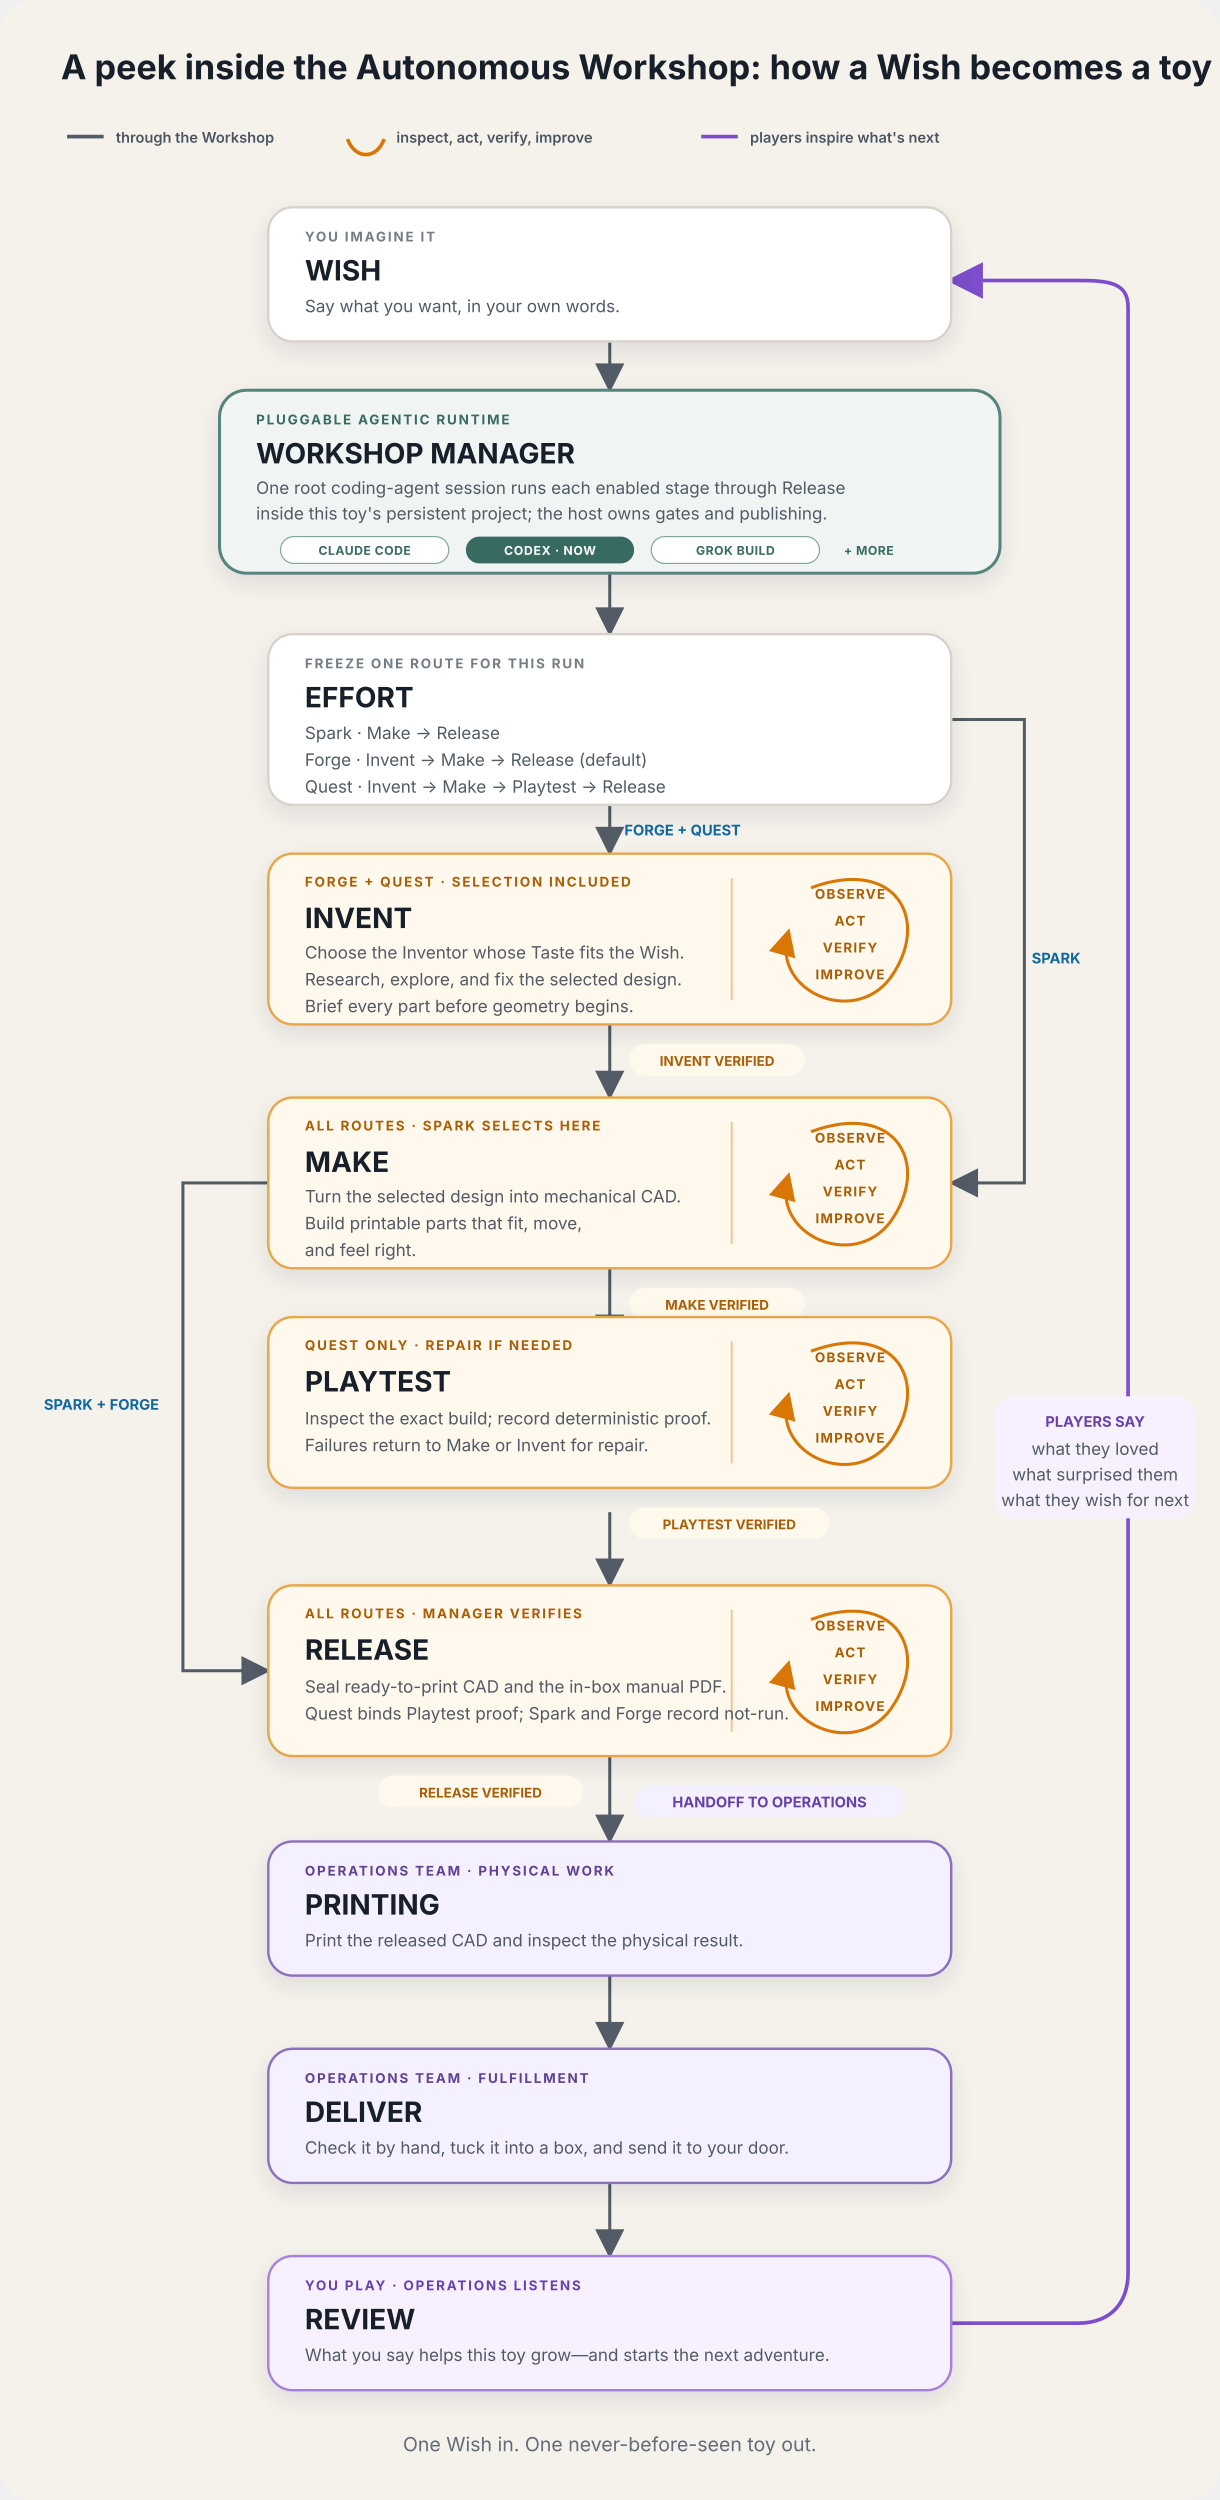
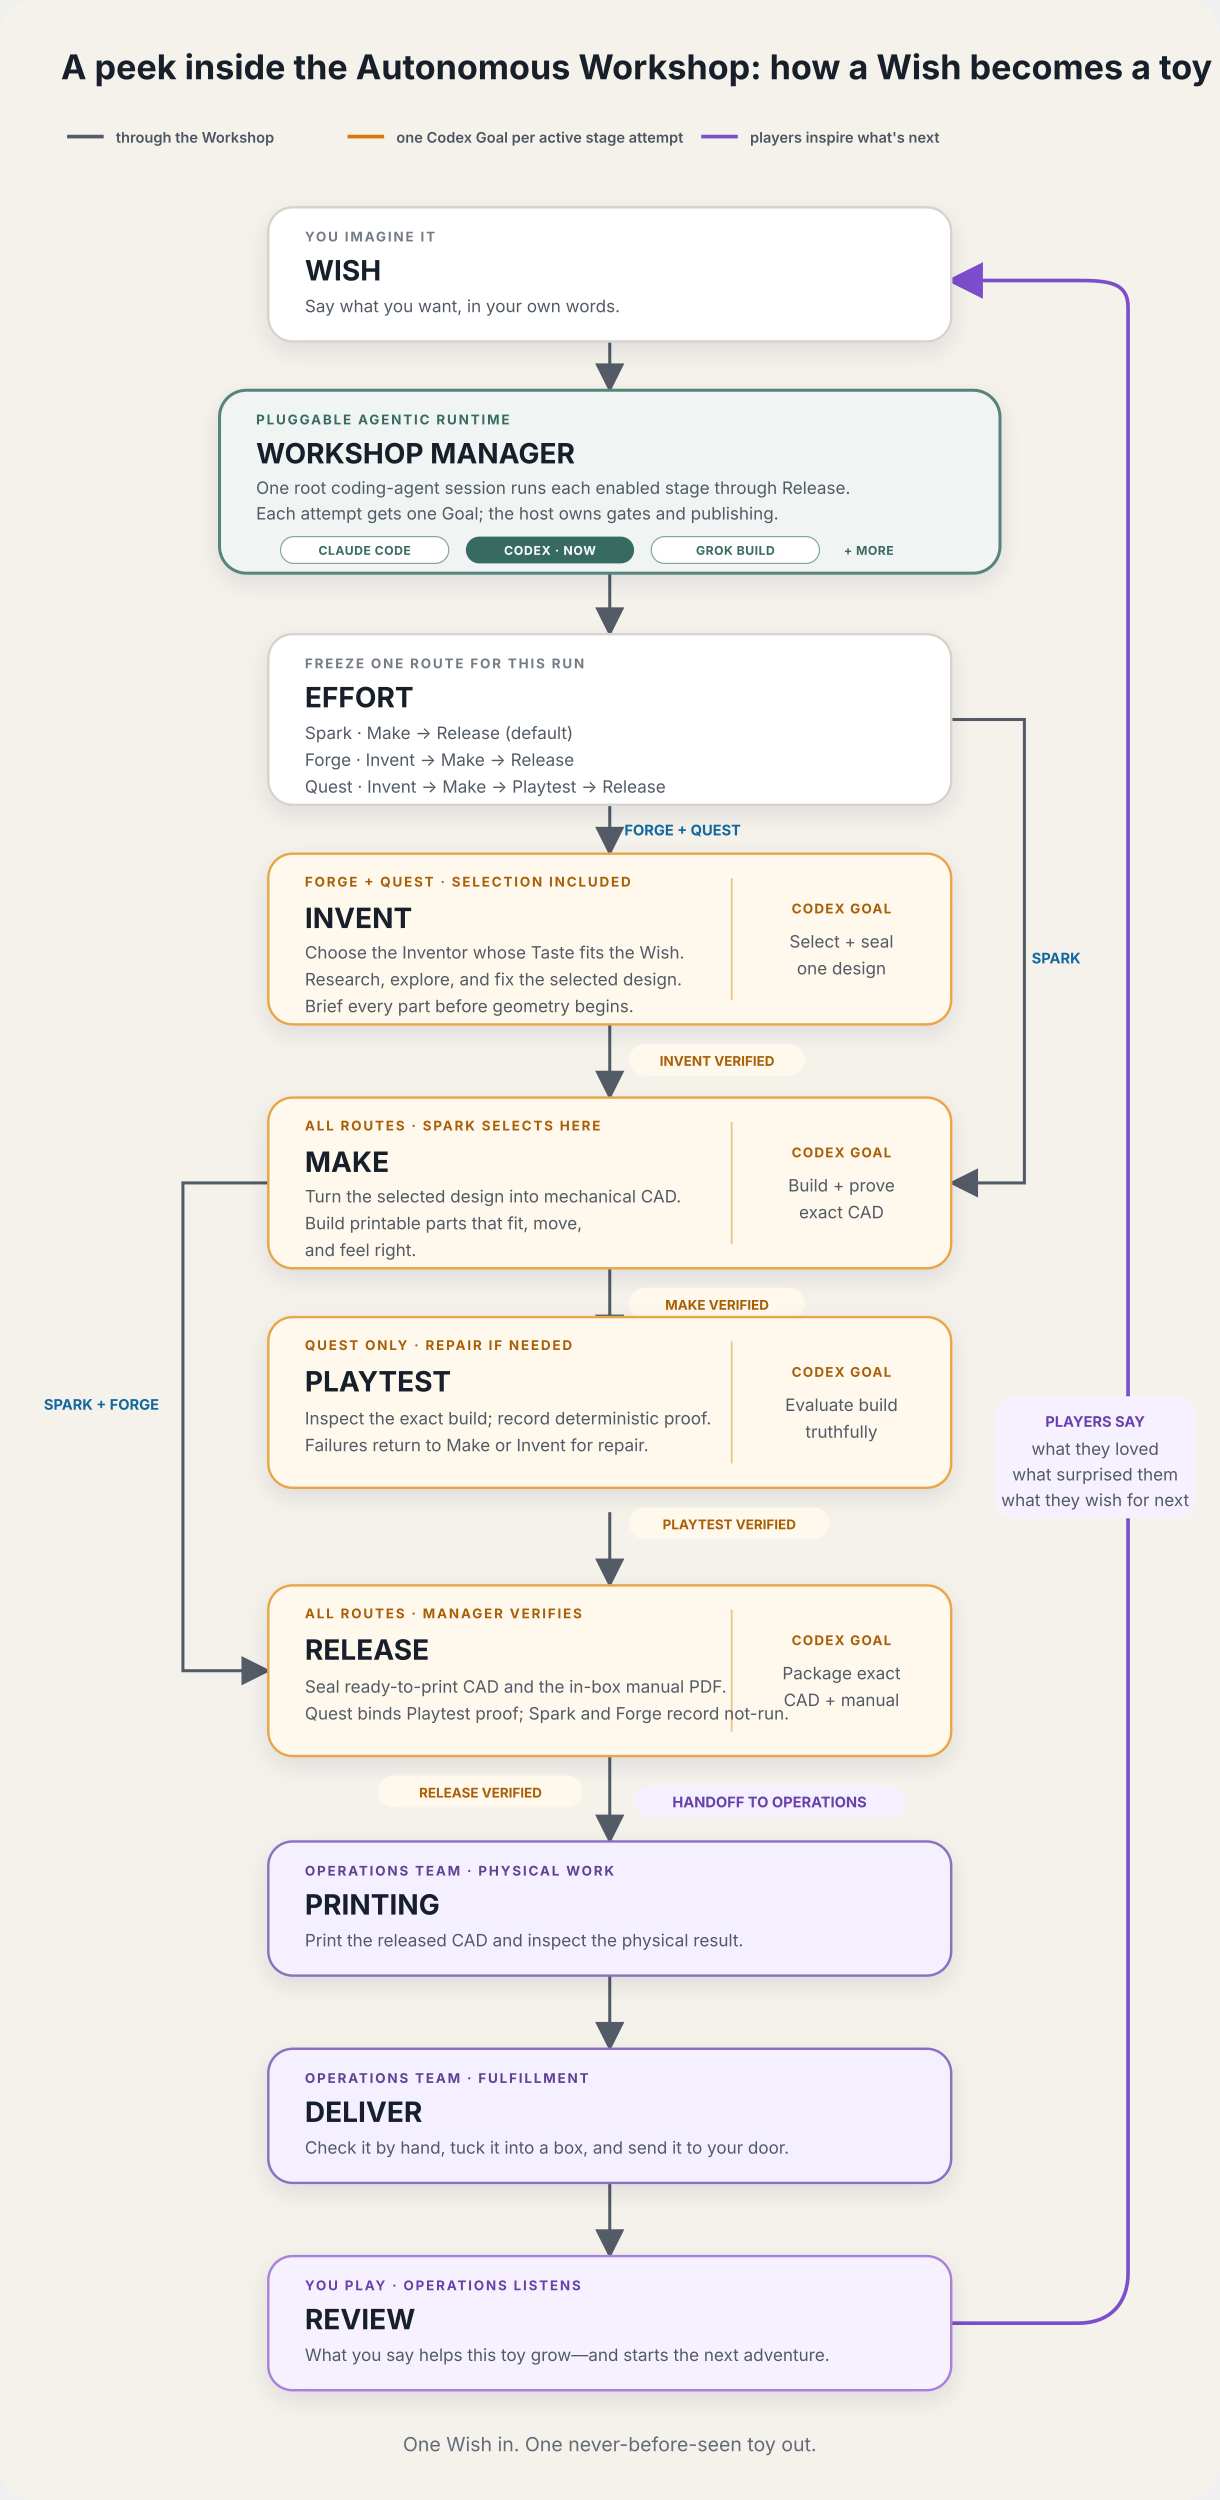
<svg xmlns="http://www.w3.org/2000/svg" viewBox="0 0 1000 2050" role="img" aria-labelledby="title description">
  <defs>
    <filter id="shadow" x="-20%" y="-20%" width="140%" height="160%">
      <feDropShadow dx="0" dy="7" stdDeviation="9" flood-color="#17202a" flood-opacity="0.10" />
    </filter>
    <marker id="arrow-main" viewBox="0 0 12 12" markerWidth="24" markerHeight="24" refX="11" refY="6" orient="auto" markerUnits="userSpaceOnUse" overflow="visible">
      <polygon points="0,0 12,6 0,12" fill="#525b66" />
-     </marker>
-     <marker id="arrow-micro" markerWidth="9" markerHeight="9" refX="7" refY="4.5" orient="auto" markerUnits="strokeWidth">
-       <path d="M 0 0 L 9 4.5 L 0 9 z" fill="#d97706" />
    </marker>
    <marker id="arrow-ai" markerWidth="10" markerHeight="10" refX="8" refY="5" orient="auto" markerUnits="strokeWidth">
      <path d="M 0 0 L 10 5 L 0 10 z" fill="#1675b8" />
    </marker>
    <marker id="arrow-human" markerWidth="10" markerHeight="10" refX="8" refY="5" orient="auto" markerUnits="strokeWidth">
      <path d="M 0 0 L 10 5 L 0 10 z" fill="#7c4dcc" />
    </marker>
    <style>
      .title { font: 700 28px -apple-system, BlinkMacSystemFont, "Segoe UI", sans-serif; fill: #17202a; }
      .subtitle { font: 400 16px -apple-system, BlinkMacSystemFont, "Segoe UI", sans-serif; fill: #626b76; }
      .legend { font: 600 12px -apple-system, BlinkMacSystemFont, "Segoe UI", sans-serif; fill: #4b5560; }
      .node { fill: #ffffff; stroke: #d7d3cc; stroke-width: 2; }
      .node-manager { fill: #f0f5f4; stroke: #56847c; stroke-width: 2.5; }
      .node-internal { fill: #fff8ec; stroke: #e8a548; stroke-width: 2; }
      .node-ai { fill: #eef8ff; stroke: #67aee0; stroke-width: 2; }
      .node-human { fill: #f7f1ff; stroke: #a782dc; stroke-width: 2; }
      .node-ops { fill: #f4f0ff; stroke: #8b6fc0; stroke-width: 2; }
      .eyebrow { font: 700 11px -apple-system, BlinkMacSystemFont, "Segoe UI", sans-serif; letter-spacing: 1.5px; fill: #747c85; }
      .eyebrow-manager { fill: #376b61; }
      .eyebrow-internal { fill: #a85e05; }
      .eyebrow-ai { fill: #11689f; }
      .eyebrow-human { fill: #6840aa; }
      .eyebrow-ops { fill: #604092; }
      .heading { font: 700 23px -apple-system, BlinkMacSystemFont, "Segoe UI", sans-serif; fill: #17202a; }
      .body { font: 400 14px -apple-system, BlinkMacSystemFont, "Segoe UI", sans-serif; fill: #515a65; }
      .pill-now { fill: #376b61; }
      .pill-future { fill: #ffffff; stroke: #82a79f; stroke-width: 1; }
      .pill-now-text { font: 700 10px -apple-system, BlinkMacSystemFont, "Segoe UI", sans-serif; letter-spacing: 0.6px; fill: #ffffff; }
      .pill-future-text { font: 700 10px -apple-system, BlinkMacSystemFont, "Segoe UI", sans-serif; letter-spacing: 0.4px; fill: #376b61; }
-       .micro-copy { font: 700 11px -apple-system, BlinkMacSystemFont, "Segoe UI", sans-serif; letter-spacing: 1px; fill: #a85e05; }
+       .goal-copy { font: 700 11px -apple-system, BlinkMacSystemFont, "Segoe UI", sans-serif; letter-spacing: 1px; fill: #a85e05; }
      .gate { font: 700 11px -apple-system, BlinkMacSystemFont, "Segoe UI", sans-serif; fill: #a85e05; }
      .gate-ai { font: 700 11px -apple-system, BlinkMacSystemFont, "Segoe UI", sans-serif; fill: #11689f; }
      .edge-label-ai { font: 700 12px -apple-system, BlinkMacSystemFont, "Segoe UI", sans-serif; fill: #11689f; }
      .edge-label-human { font: 700 12px -apple-system, BlinkMacSystemFont, "Segoe UI", sans-serif; fill: #6840aa; }
      .flow { fill: none; stroke: #525b66; stroke-width: 2.5; marker-end: url(#arrow-main); }
-       .micro { fill: none; stroke: #d97706; stroke-width: 2.5; marker-end: url(#arrow-micro); }
      .feedback-ai { fill: none; stroke: #1675b8; stroke-width: 3; marker-end: url(#arrow-ai); }
      .feedback-human { fill: none; stroke: #7c4dcc; stroke-width: 3; marker-end: url(#arrow-human); }
    </style>
  </defs>
  <rect width="1000" height="2050" rx="28" fill="#f5f2ec" />
  <text x="50" y="65" class="title">A peek inside the Autonomous Workshop: how a Wish becomes a toy</text>
  <g transform="translate(55 112)">
    <g>
      <line x1="0" y1="0" x2="30" y2="0" stroke="#525b66" stroke-width="3" />
      <text x="40" y="5" class="legend">through the Workshop</text>
    </g>
    <g transform="translate(230 0)">
-       <path d="M 0 2 C 6 19, 24 19, 30 2" fill="none" stroke="#d97706" stroke-width="3" />
-       <text x="40" y="5" class="legend">inspect, act, verify, improve</text>
+       <line x1="0" y1="0" x2="30" y2="0" stroke="#d97706" stroke-width="3" />
+       <text x="40" y="5" class="legend">one Codex Goal per active stage attempt</text>
    </g>
    <g transform="translate(520 0)">
      <line x1="0" y1="0" x2="30" y2="0" stroke="#7c4dcc" stroke-width="3" />
      <text x="40" y="5" class="legend">players inspire what's next</text>
    </g>
  </g>
  <path class="flow" d="M 500 280 V 320" />
  <path class="flow" d="M 500 470 V 520" />
  <path class="flow" d="M 500 660 V 700" />
  <path class="flow" d="M 500 840 V 900" />
  <path class="flow" d="M 500 1040 V 1100" />
  <path class="flow" d="M 500 1240 V 1300" />
  <path class="flow" d="M 500 1440 V 1510" />
  <path class="flow" d="M 500 1620 V 1680" />
  <path class="flow" d="M 500 1790 V 1850" />
  <path class="flow" d="M 780 590 H 840 V 970 H 780" />
  <path class="flow" d="M 220 970 H 150 V 1370 H 220" />
  <text x="846" y="790" class="edge-label-ai">SPARK</text>
  <text x="36" y="1156" class="edge-label-ai">SPARK + FORGE</text>
  <text x="512" y="685" class="edge-label-ai">FORGE + QUEST</text>
  <path class="feedback-human" d="M 780 1905 H 884 C 912 1905, 925 1887, 925 1864 V 252 C 925 232, 910 230, 884 230 H 782" />
  <g>
    <rect x="816" y="1145" width="164" height="100" rx="16" fill="#f7f1ff" />
    <text x="898" y="1170" text-anchor="middle" class="edge-label-human">PLAYERS SAY</text>
    <text x="898" y="1193" text-anchor="middle" class="body">what they loved</text>
    <text x="898" y="1214" text-anchor="middle" class="body">what surprised them</text>
    <text x="898" y="1235" text-anchor="middle" class="body">what they wish for next</text>
  </g>
  <g filter="url(#shadow)">
    <rect class="node" x="220" y="170" width="560" height="110" rx="20" />
  </g>
  <text x="250" y="198" class="eyebrow">YOU IMAGINE IT</text>
  <text x="250" y="230" class="heading">WISH</text>
  <text x="250" y="256" class="body">Say what you want, in your own words.</text>
  <g filter="url(#shadow)">
    <rect class="node-manager" x="180" y="320" width="640" height="150" rx="22" />
  </g>
  <text x="210" y="348" class="eyebrow eyebrow-manager">PLUGGABLE AGENTIC RUNTIME</text>
  <text x="210" y="380" class="heading">WORKSHOP MANAGER</text>
-   <text x="210" y="405" class="body">One root coding-agent session runs each enabled stage through Release</text>
-   <text x="210" y="426" class="body">inside this toy's persistent project; the host owns gates and publishing.</text>
+   <text x="210" y="405" class="body">One root coding-agent session runs each enabled stage through Release.</text>
+   <text x="210" y="426" class="body">Each attempt gets one Goal; the host owns gates and publishing.</text>
  <rect x="230" y="440" width="138" height="22" rx="11" class="pill-future" />
  <text x="299" y="455" text-anchor="middle" class="pill-future-text">CLAUDE CODE</text>
  <rect x="382" y="440" width="138" height="22" rx="11" class="pill-now" />
  <text x="451" y="455" text-anchor="middle" class="pill-now-text">CODEX · NOW</text>
  <rect x="534" y="440" width="138" height="22" rx="11" class="pill-future" />
  <text x="603" y="455" text-anchor="middle" class="pill-future-text">GROK BUILD</text>
  <text x="692" y="455" class="pill-future-text">+ MORE</text>
  <g filter="url(#shadow)">
    <rect class="node" x="220" y="520" width="560" height="140" rx="20" />
  </g>
  <text x="250" y="548" class="eyebrow">FREEZE ONE ROUTE FOR THIS RUN</text>
  <text x="250" y="580" class="heading">EFFORT</text>
-   <text x="250" y="606" class="body">Spark · Make → Release</text>
-   <text x="250" y="628" class="body">Forge · Invent → Make → Release (default)</text>
+   <text x="250" y="606" class="body">Spark · Make → Release (default)</text>
+   <text x="250" y="628" class="body">Forge · Invent → Make → Release</text>
  <text x="250" y="650" class="body">Quest · Invent → Make → Playtest → Release</text>
  <g filter="url(#shadow)">
    <rect class="node-internal" x="220" y="700" width="560" height="140" rx="20" />
  </g>
  <line x1="600" y1="720" x2="600" y2="820" stroke="#edc58a" stroke-width="1.5" />
  <text x="250" y="727" class="eyebrow eyebrow-internal">FORGE + QUEST · SELECTION INCLUDED</text>
  <text x="250" y="761" class="heading">INVENT</text>
  <text x="250" y="786" class="body">Choose the Inventor whose Taste fits the Wish.</text>
  <text x="250" y="808" class="body">Research, explore, and fix the selected design.</text>
  <text x="250" y="830" class="body">Brief every part before geometry begins.</text>
-   <path class="micro" d="M 665 728 C 735 702, 764 755, 730 802 C 700 842, 633 813, 646 766" />
-   <text x="697" y="737" text-anchor="middle" class="micro-copy">OBSERVE</text>
-   <text x="697" y="759" text-anchor="middle" class="micro-copy">ACT</text>
-   <text x="697" y="781" text-anchor="middle" class="micro-copy">VERIFY</text>
-   <text x="697" y="803" text-anchor="middle" class="micro-copy">IMPROVE</text>
+   <text x="690" y="749" text-anchor="middle" class="goal-copy">CODEX GOAL</text>
+   <text x="690" y="777" text-anchor="middle" class="body">Select + seal</text>
+   <text x="690" y="799" text-anchor="middle" class="body">one design</text>
  <rect x="516" y="856" width="144" height="26" rx="13" fill="#fff8ec" />
  <text x="588" y="874" text-anchor="middle" class="gate">INVENT VERIFIED</text>
  <g filter="url(#shadow)">
    <rect class="node-internal" x="220" y="900" width="560" height="140" rx="20" />
  </g>
  <line x1="600" y1="920" x2="600" y2="1020" stroke="#edc58a" stroke-width="1.5" />
  <text x="250" y="927" class="eyebrow eyebrow-internal">ALL ROUTES · SPARK SELECTS HERE</text>
  <text x="250" y="961" class="heading">MAKE</text>
  <text x="250" y="986" class="body">Turn the selected design into mechanical CAD.</text>
  <text x="250" y="1008" class="body">Build printable parts that fit, move,</text>
  <text x="250" y="1030" class="body">and feel right.</text>
-   <path class="micro" d="M 665 928 C 735 902, 764 955, 730 1002 C 700 1042, 633 1013, 646 966" />
-   <text x="697" y="937" text-anchor="middle" class="micro-copy">OBSERVE</text>
-   <text x="697" y="959" text-anchor="middle" class="micro-copy">ACT</text>
-   <text x="697" y="981" text-anchor="middle" class="micro-copy">VERIFY</text>
-   <text x="697" y="1003" text-anchor="middle" class="micro-copy">IMPROVE</text>
+   <text x="690" y="949" text-anchor="middle" class="goal-copy">CODEX GOAL</text>
+   <text x="690" y="977" text-anchor="middle" class="body">Build + prove</text>
+   <text x="690" y="999" text-anchor="middle" class="body">exact CAD</text>
  <rect x="516" y="1056" width="144" height="26" rx="13" fill="#fff8ec" />
  <text x="588" y="1074" text-anchor="middle" class="gate">MAKE VERIFIED</text>
  <g filter="url(#shadow)">
    <rect class="node-internal" x="220" y="1080" width="560" height="140" rx="20" />
  </g>
  <line x1="600" y1="1100" x2="600" y2="1200" stroke="#edc58a" stroke-width="1.5" />
  <text x="250" y="1107" class="eyebrow eyebrow-internal">QUEST ONLY · REPAIR IF NEEDED</text>
  <text x="250" y="1141" class="heading">PLAYTEST</text>
  <text x="250" y="1168" class="body">Inspect the exact build; record deterministic proof.</text>
  <text x="250" y="1190" class="body">Failures return to Make or Invent for repair.</text>
-   <path class="micro" d="M 665 1108 C 735 1082, 764 1135, 730 1182 C 700 1222, 633 1193, 646 1146" />
-   <text x="697" y="1117" text-anchor="middle" class="micro-copy">OBSERVE</text>
-   <text x="697" y="1139" text-anchor="middle" class="micro-copy">ACT</text>
-   <text x="697" y="1161" text-anchor="middle" class="micro-copy">VERIFY</text>
-   <text x="697" y="1183" text-anchor="middle" class="micro-copy">IMPROVE</text>
+   <text x="690" y="1129" text-anchor="middle" class="goal-copy">CODEX GOAL</text>
+   <text x="690" y="1157" text-anchor="middle" class="body">Evaluate build</text>
+   <text x="690" y="1179" text-anchor="middle" class="body">truthfully</text>
  <rect x="516" y="1236" width="164" height="26" rx="13" fill="#fff8ec" />
  <text x="598" y="1254" text-anchor="middle" class="gate">PLAYTEST VERIFIED</text>
  <g filter="url(#shadow)">
    <rect class="node-internal" x="220" y="1300" width="560" height="140" rx="20" />
  </g>
  <line x1="600" y1="1320" x2="600" y2="1420" stroke="#edc58a" stroke-width="1.5" />
  <text x="250" y="1327" class="eyebrow eyebrow-internal">ALL ROUTES · MANAGER VERIFIES</text>
  <text x="250" y="1361" class="heading">RELEASE</text>
  <text x="250" y="1388" class="body">Seal ready-to-print CAD and the in-box manual PDF.</text>
  <text x="250" y="1410" class="body">Quest binds Playtest proof; Spark and Forge record not-run.</text>
-   <path class="micro" d="M 665 1328 C 735 1302, 764 1355, 730 1402 C 700 1442, 633 1413, 646 1366" />
-   <text x="697" y="1337" text-anchor="middle" class="micro-copy">OBSERVE</text>
-   <text x="697" y="1359" text-anchor="middle" class="micro-copy">ACT</text>
-   <text x="697" y="1381" text-anchor="middle" class="micro-copy">VERIFY</text>
-   <text x="697" y="1403" text-anchor="middle" class="micro-copy">IMPROVE</text>
+   <text x="690" y="1349" text-anchor="middle" class="goal-copy">CODEX GOAL</text>
+   <text x="690" y="1377" text-anchor="middle" class="body">Package exact</text>
+   <text x="690" y="1399" text-anchor="middle" class="body">CAD + manual</text>
  <rect x="310" y="1456" width="168" height="26" rx="13" fill="#fff8ec" />
  <text x="394" y="1474" text-anchor="middle" class="gate">RELEASE VERIFIED</text>
  <rect x="520" y="1464" width="222" height="26" rx="13" fill="#f4f0ff" />
  <text x="631" y="1482" text-anchor="middle" class="edge-label-human">HANDOFF TO OPERATIONS</text>
  <g filter="url(#shadow)">
    <rect class="node-ops" x="220" y="1510" width="560" height="110" rx="20" />
  </g>
  <text x="250" y="1538" class="eyebrow eyebrow-ops">OPERATIONS TEAM · PHYSICAL WORK</text>
  <text x="250" y="1570" class="heading">PRINTING</text>
  <text x="250" y="1596" class="body">Print the released CAD and inspect the physical result.</text>
  <g filter="url(#shadow)">
    <rect class="node-ops" x="220" y="1680" width="560" height="110" rx="20" />
  </g>
  <text x="250" y="1708" class="eyebrow eyebrow-ops">OPERATIONS TEAM · FULFILLMENT</text>
  <text x="250" y="1740" class="heading">DELIVER</text>
  <text x="250" y="1766" class="body">Check it by hand, tuck it into a box, and send it to your door.</text>
  <g filter="url(#shadow)">
    <rect class="node-human" x="220" y="1850" width="560" height="110" rx="20" />
  </g>
  <text x="250" y="1878" class="eyebrow eyebrow-human">YOU PLAY · OPERATIONS LISTENS</text>
  <text x="250" y="1910" class="heading">REVIEW</text>
  <text x="250" y="1936" class="body">What you say helps this toy grow—and starts the next adventure.</text>
  <text x="500" y="2010" text-anchor="middle" class="subtitle">One Wish in. One never-before-seen toy out.</text>
</svg>
